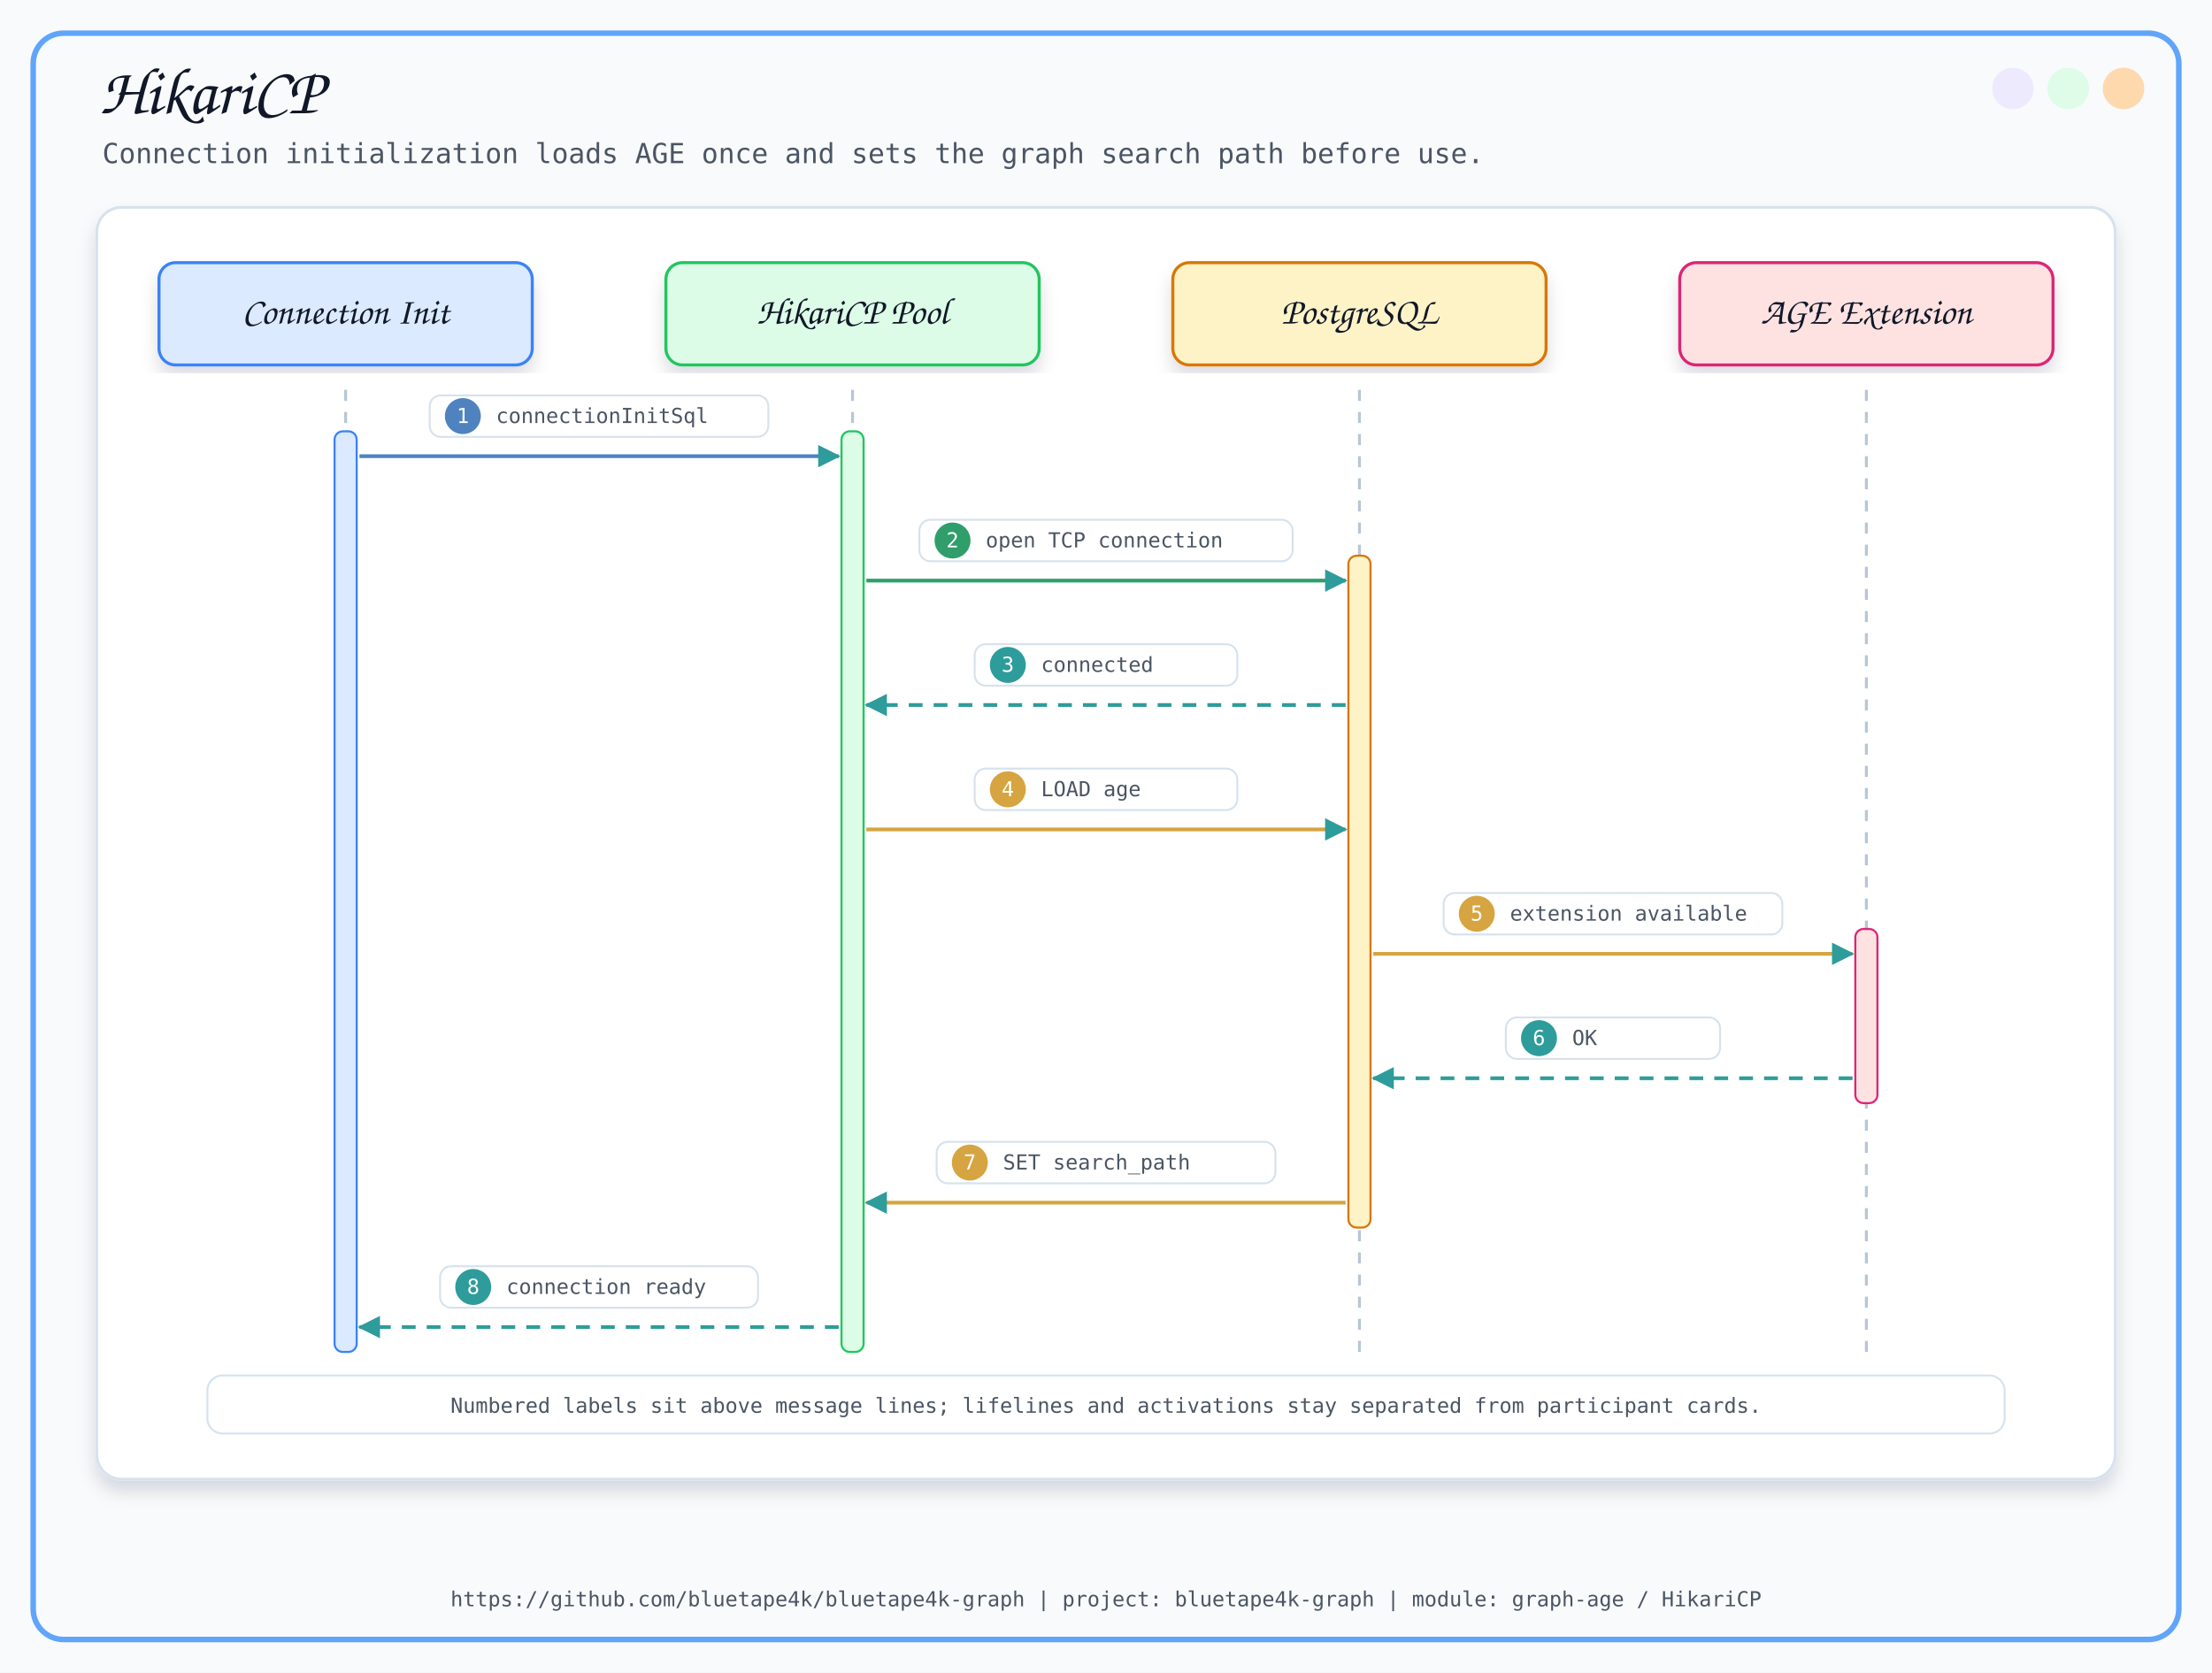
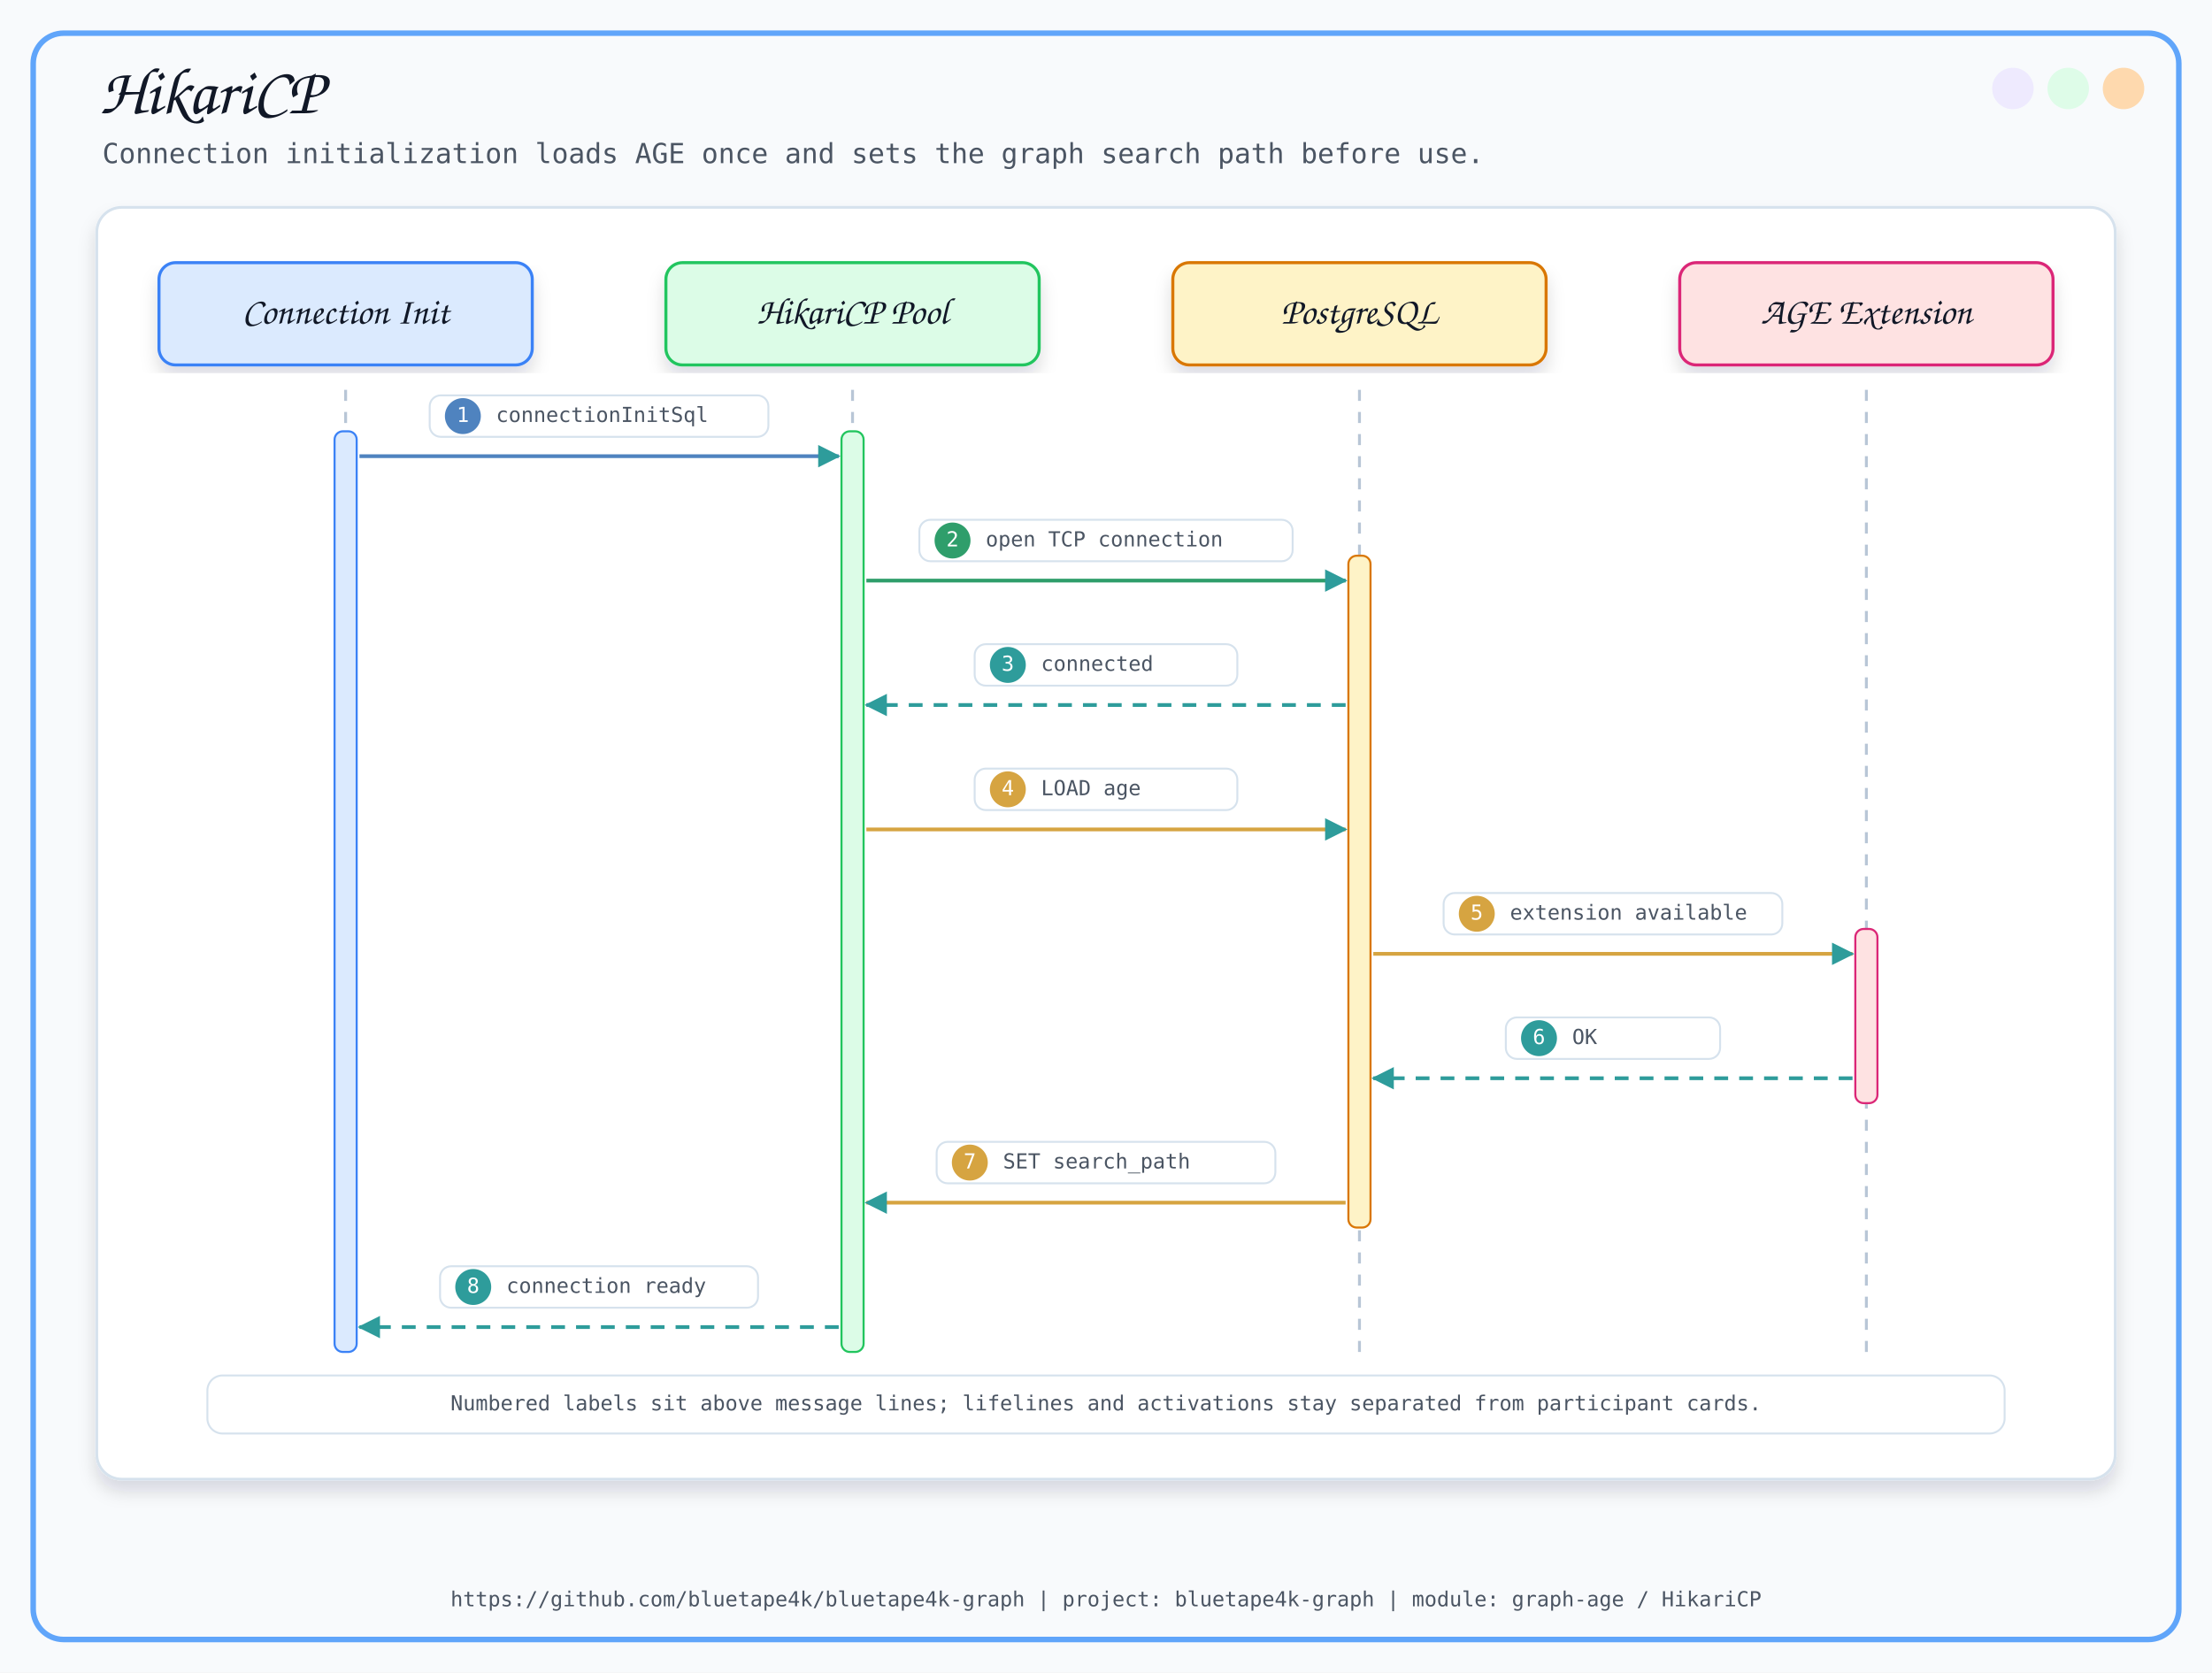
<svg xmlns="http://www.w3.org/2000/svg" width="1600" height="1210" viewBox="0 0 1600 1210">
  <defs>
    <filter id="softShadow" x="-8%" y="-8%" width="116%" height="116%">
      <feDropShadow dx="0" dy="8" stdDeviation="6" flood-color="#0F172A" flood-opacity="0.14" />
    </filter>
    <marker id="arrow" viewBox="0 0 10 10" refX="9" refY="5" markerWidth="8" markerHeight="8" orient="auto-start-reverse">
      <path d="M 0 0 L 10 5 L 0 10 z" fill="#2563EB" />
    </marker>
  </defs>
  <style>
      .title { font-family: 'Architects Daughter', cursive; font-size: 48px; fill: #111827; }
      .subtitle { font-family: 'Comic Mono', monospace; font-size: 20px; fill: #4B5563; }
      .label { font-family: 'Architects Daughter', cursive; font-size: 27px; fill: #111827; }
      .small { font-family: 'Comic Mono', monospace; font-size: 18px; fill: #374151; }
      .tiny { font-family: 'Comic Mono', monospace; font-size: 15px; fill: #4B5563; }
      .card { filter: url(#softShadow); }
      .line { stroke: #2563EB; stroke-width: 3; fill: none; marker-end: url(#arrow); }
      .thin { stroke: #60A5FA; stroke-width: 2; fill: none; marker-end: url(#arrow); }
      .dash { stroke: #64748B; stroke-width: 2; stroke-dasharray: 8 8; fill: none; marker-end: url(#arrow); }
    </style>
  <defs>
    <marker id="seqArrow" markerWidth="6" markerHeight="6" refX="5.5" refY="3" orient="auto" markerUnits="strokeWidth">
      <path d="M 0 0 L 6 3 L 0 6 z" fill="#2E9C9B" />
    </marker>
  </defs>
  <rect x="0" y="0" width="1600" height="1210" fill="#F8FAFC" />
  <rect x="24" y="24" width="1552" height="1162" rx="22" fill="none" stroke="#60A5FA" stroke-width="4" />
  <circle cx="1536" cy="64" r="15" fill="#FED7AA" opacity="0.95" />
  <circle cx="1496" cy="64" r="15" fill="#DCFCE7" opacity="0.95" />
  <circle cx="1456" cy="64" r="15" fill="#EDE9FE" opacity="0.95" />
  <text x="72" y="82" class="title">HikariCP</text>
  <text x="74" y="118" class="subtitle">Connection initialization loads AGE once and sets the graph search path before use.</text>
  <text x="800.0" y="1162" text-anchor="middle" class="tiny">https://github.com/bluetape4k/bluetape4k-graph | project: bluetape4k-graph | module: graph-age / HikariCP</text>
  <rect x="70" y="150" width="1460" height="920" rx="18" fill="#FFFFFF" stroke="#D6E2ED" stroke-width="2" filter="url(#softShadow)" />
  <rect x="115.0" y="190" width="270" height="74" rx="12" fill="#DBEAFE" stroke="#3B82F6" stroke-width="2.2" filter="url(#softShadow)" />
-   <text x="250.0" y="227" text-anchor="middle" dominant-baseline="middle" class="label">Connection Init</text>
+   <text x="250.0" y="227.0" text-anchor="middle" dominant-baseline="middle" class="label">Connection Init</text>
  <line x1="250.0" y1="282" x2="250.0" y2="978" stroke="#B8C6D6" stroke-width="2.1" stroke-dasharray="8 8" />
  <rect x="481.667" y="190" width="270" height="74" rx="12" fill="#DCFCE7" stroke="#22C55E" stroke-width="2.2" filter="url(#softShadow)" />
-   <text x="616.667" y="227" text-anchor="middle" dominant-baseline="middle" class="label">HikariCP Pool</text>
+   <text x="616.667" y="227.0" text-anchor="middle" dominant-baseline="middle" class="label">HikariCP Pool</text>
  <line x1="616.667" y1="282" x2="616.667" y2="978" stroke="#B8C6D6" stroke-width="2.1" stroke-dasharray="8 8" />
  <rect x="848.333" y="190" width="270" height="74" rx="12" fill="#FEF3C7" stroke="#D97706" stroke-width="2.2" filter="url(#softShadow)" />
-   <text x="983.333" y="227" text-anchor="middle" dominant-baseline="middle" class="label">PostgreSQL</text>
+   <text x="983.333" y="227.0" text-anchor="middle" dominant-baseline="middle" class="label">PostgreSQL</text>
  <line x1="983.333" y1="282" x2="983.333" y2="978" stroke="#B8C6D6" stroke-width="2.1" stroke-dasharray="8 8" />
  <rect x="1215.0" y="190" width="270" height="74" rx="12" fill="#FEE2E2" stroke="#DB2777" stroke-width="2.2" filter="url(#softShadow)" />
-   <text x="1350.0" y="227" text-anchor="middle" dominant-baseline="middle" class="label">AGE Extension</text>
+   <text x="1350.0" y="227.0" text-anchor="middle" dominant-baseline="middle" class="label">AGE Extension</text>
  <line x1="1350.0" y1="282" x2="1350.0" y2="978" stroke="#B8C6D6" stroke-width="2.1" stroke-dasharray="8 8" />
  <rect x="242.0" y="312" width="16" height="666" rx="6" fill="#DBEAFE" stroke="#3B82F6" stroke-width="1.5" />
  <rect x="608.667" y="312" width="16" height="666" rx="6" fill="#DCFCE7" stroke="#22C55E" stroke-width="1.5" />
  <rect x="975.333" y="402" width="16" height="486" rx="6" fill="#FEF3C7" stroke="#D97706" stroke-width="1.5" />
  <rect x="1342.0" y="672" width="16" height="126" rx="6" fill="#FEE2E2" stroke="#DB2777" stroke-width="1.5" />
  <line x1="260.0" y1="330" x2="606.667" y2="330" stroke="#4F83BF" stroke-width="2.7" marker-end="url(#seqArrow)" />
  <rect x="310.8" y="286" width="245" height="30" rx="8" fill="#FFFFFF" stroke="#D6E2ED" stroke-width="1.4" />
  <circle cx="334.8" cy="301" r="13" fill="#4F83BF" />
-   <text x="334.8" y="306" text-anchor="middle" class="tiny" style="fill:#FFFFFF">1</text>
-   <text x="358.8" y="306" class="tiny">connectionInitSql</text>
+   <text x="334.8" y="301" text-anchor="middle" dominant-baseline="middle" class="tiny" style="fill:#FFFFFF">1</text>
+   <text x="358.8" y="301" dominant-baseline="middle" class="tiny">connectionInitSql</text>
  <line x1="626.667" y1="420" x2="973.333" y2="420" stroke="#2F9E6B" stroke-width="2.7" marker-end="url(#seqArrow)" />
  <rect x="665.0" y="376" width="270" height="30" rx="8" fill="#FFFFFF" stroke="#D6E2ED" stroke-width="1.4" />
  <circle cx="689.0" cy="391" r="13" fill="#2F9E6B" />
-   <text x="689.0" y="396" text-anchor="middle" class="tiny" style="fill:#FFFFFF">2</text>
-   <text x="713.0" y="396" class="tiny">open TCP connection</text>
+   <text x="689.0" y="391" text-anchor="middle" dominant-baseline="middle" class="tiny" style="fill:#FFFFFF">2</text>
+   <text x="713.0" y="391" dominant-baseline="middle" class="tiny">open TCP connection</text>
  <line x1="973.333" y1="510" x2="626.667" y2="510" stroke="#2E9C9B" stroke-width="2.7" stroke-dasharray="10 8" marker-end="url(#seqArrow)" />
  <rect x="705.0" y="466" width="190" height="30" rx="8" fill="#FFFFFF" stroke="#D6E2ED" stroke-width="1.4" />
  <circle cx="729.0" cy="481" r="13" fill="#2E9C9B" />
-   <text x="729.0" y="486" text-anchor="middle" class="tiny" style="fill:#FFFFFF">3</text>
-   <text x="753.0" y="486" class="tiny">connected</text>
+   <text x="729.0" y="481" text-anchor="middle" dominant-baseline="middle" class="tiny" style="fill:#FFFFFF">3</text>
+   <text x="753.0" y="481" dominant-baseline="middle" class="tiny">connected</text>
  <line x1="626.667" y1="600" x2="973.333" y2="600" stroke="#D6A441" stroke-width="2.7" marker-end="url(#seqArrow)" />
  <rect x="705.0" y="556" width="190" height="30" rx="8" fill="#FFFFFF" stroke="#D6E2ED" stroke-width="1.4" />
  <circle cx="729.0" cy="571" r="13" fill="#D6A441" />
-   <text x="729.0" y="576" text-anchor="middle" class="tiny" style="fill:#FFFFFF">4</text>
-   <text x="753.0" y="576" class="tiny">LOAD age</text>
+   <text x="729.0" y="571" text-anchor="middle" dominant-baseline="middle" class="tiny" style="fill:#FFFFFF">4</text>
+   <text x="753.0" y="571" dominant-baseline="middle" class="tiny">LOAD age</text>
  <line x1="993.333" y1="690" x2="1340.0" y2="690" stroke="#D6A441" stroke-width="2.7" marker-end="url(#seqArrow)" />
  <rect x="1044.2" y="646" width="245" height="30" rx="8" fill="#FFFFFF" stroke="#D6E2ED" stroke-width="1.4" />
  <circle cx="1068.2" cy="661" r="13" fill="#D6A441" />
-   <text x="1068.2" y="666" text-anchor="middle" class="tiny" style="fill:#FFFFFF">5</text>
-   <text x="1092.2" y="666" class="tiny">extension available</text>
+   <text x="1068.2" y="661" text-anchor="middle" dominant-baseline="middle" class="tiny" style="fill:#FFFFFF">5</text>
+   <text x="1092.2" y="661" dominant-baseline="middle" class="tiny">extension available</text>
  <line x1="1340.0" y1="780" x2="993.333" y2="780" stroke="#2E9C9B" stroke-width="2.7" stroke-dasharray="10 8" marker-end="url(#seqArrow)" />
  <rect x="1089.2" y="736" width="155" height="30" rx="8" fill="#FFFFFF" stroke="#D6E2ED" stroke-width="1.4" />
  <circle cx="1113.2" cy="751" r="13" fill="#2E9C9B" />
-   <text x="1113.2" y="756" text-anchor="middle" class="tiny" style="fill:#FFFFFF">6</text>
-   <text x="1137.2" y="756" class="tiny">OK</text>
+   <text x="1113.2" y="751" text-anchor="middle" dominant-baseline="middle" class="tiny" style="fill:#FFFFFF">6</text>
+   <text x="1137.2" y="751" dominant-baseline="middle" class="tiny">OK</text>
  <line x1="973.333" y1="870" x2="626.667" y2="870" stroke="#D6A441" stroke-width="2.7" marker-end="url(#seqArrow)" />
  <rect x="677.5" y="826" width="245" height="30" rx="8" fill="#FFFFFF" stroke="#D6E2ED" stroke-width="1.4" />
  <circle cx="701.5" cy="841" r="13" fill="#D6A441" />
-   <text x="701.5" y="846" text-anchor="middle" class="tiny" style="fill:#FFFFFF">7</text>
-   <text x="725.5" y="846" class="tiny">SET search_path</text>
+   <text x="701.5" y="841" text-anchor="middle" dominant-baseline="middle" class="tiny" style="fill:#FFFFFF">7</text>
+   <text x="725.5" y="841" dominant-baseline="middle" class="tiny">SET search_path</text>
  <line x1="606.667" y1="960" x2="260.0" y2="960" stroke="#2E9C9B" stroke-width="2.7" stroke-dasharray="10 8" marker-end="url(#seqArrow)" />
  <rect x="318.3" y="916" width="230" height="30" rx="8" fill="#FFFFFF" stroke="#D6E2ED" stroke-width="1.4" />
  <circle cx="342.3" cy="931" r="13" fill="#2E9C9B" />
-   <text x="342.3" y="936" text-anchor="middle" class="tiny" style="fill:#FFFFFF">8</text>
-   <text x="366.3" y="936" class="tiny">connection ready</text>
+   <text x="342.3" y="931" text-anchor="middle" dominant-baseline="middle" class="tiny" style="fill:#FFFFFF">8</text>
+   <text x="366.3" y="931" dominant-baseline="middle" class="tiny">connection ready</text>
  <rect x="150" y="995" width="1300" height="42" rx="11" fill="#FFFFFF" stroke="#D6E2ED" stroke-width="1.4" />
-   <text x="800.0" y="1022" text-anchor="middle" class="tiny">Numbered labels sit above message lines; lifelines and activations stay separated from participant cards.</text>
+   <text x="800.0" y="1016" text-anchor="middle" dominant-baseline="middle" class="tiny">Numbered labels sit above message lines; lifelines and activations stay separated from participant cards.</text>
</svg>
